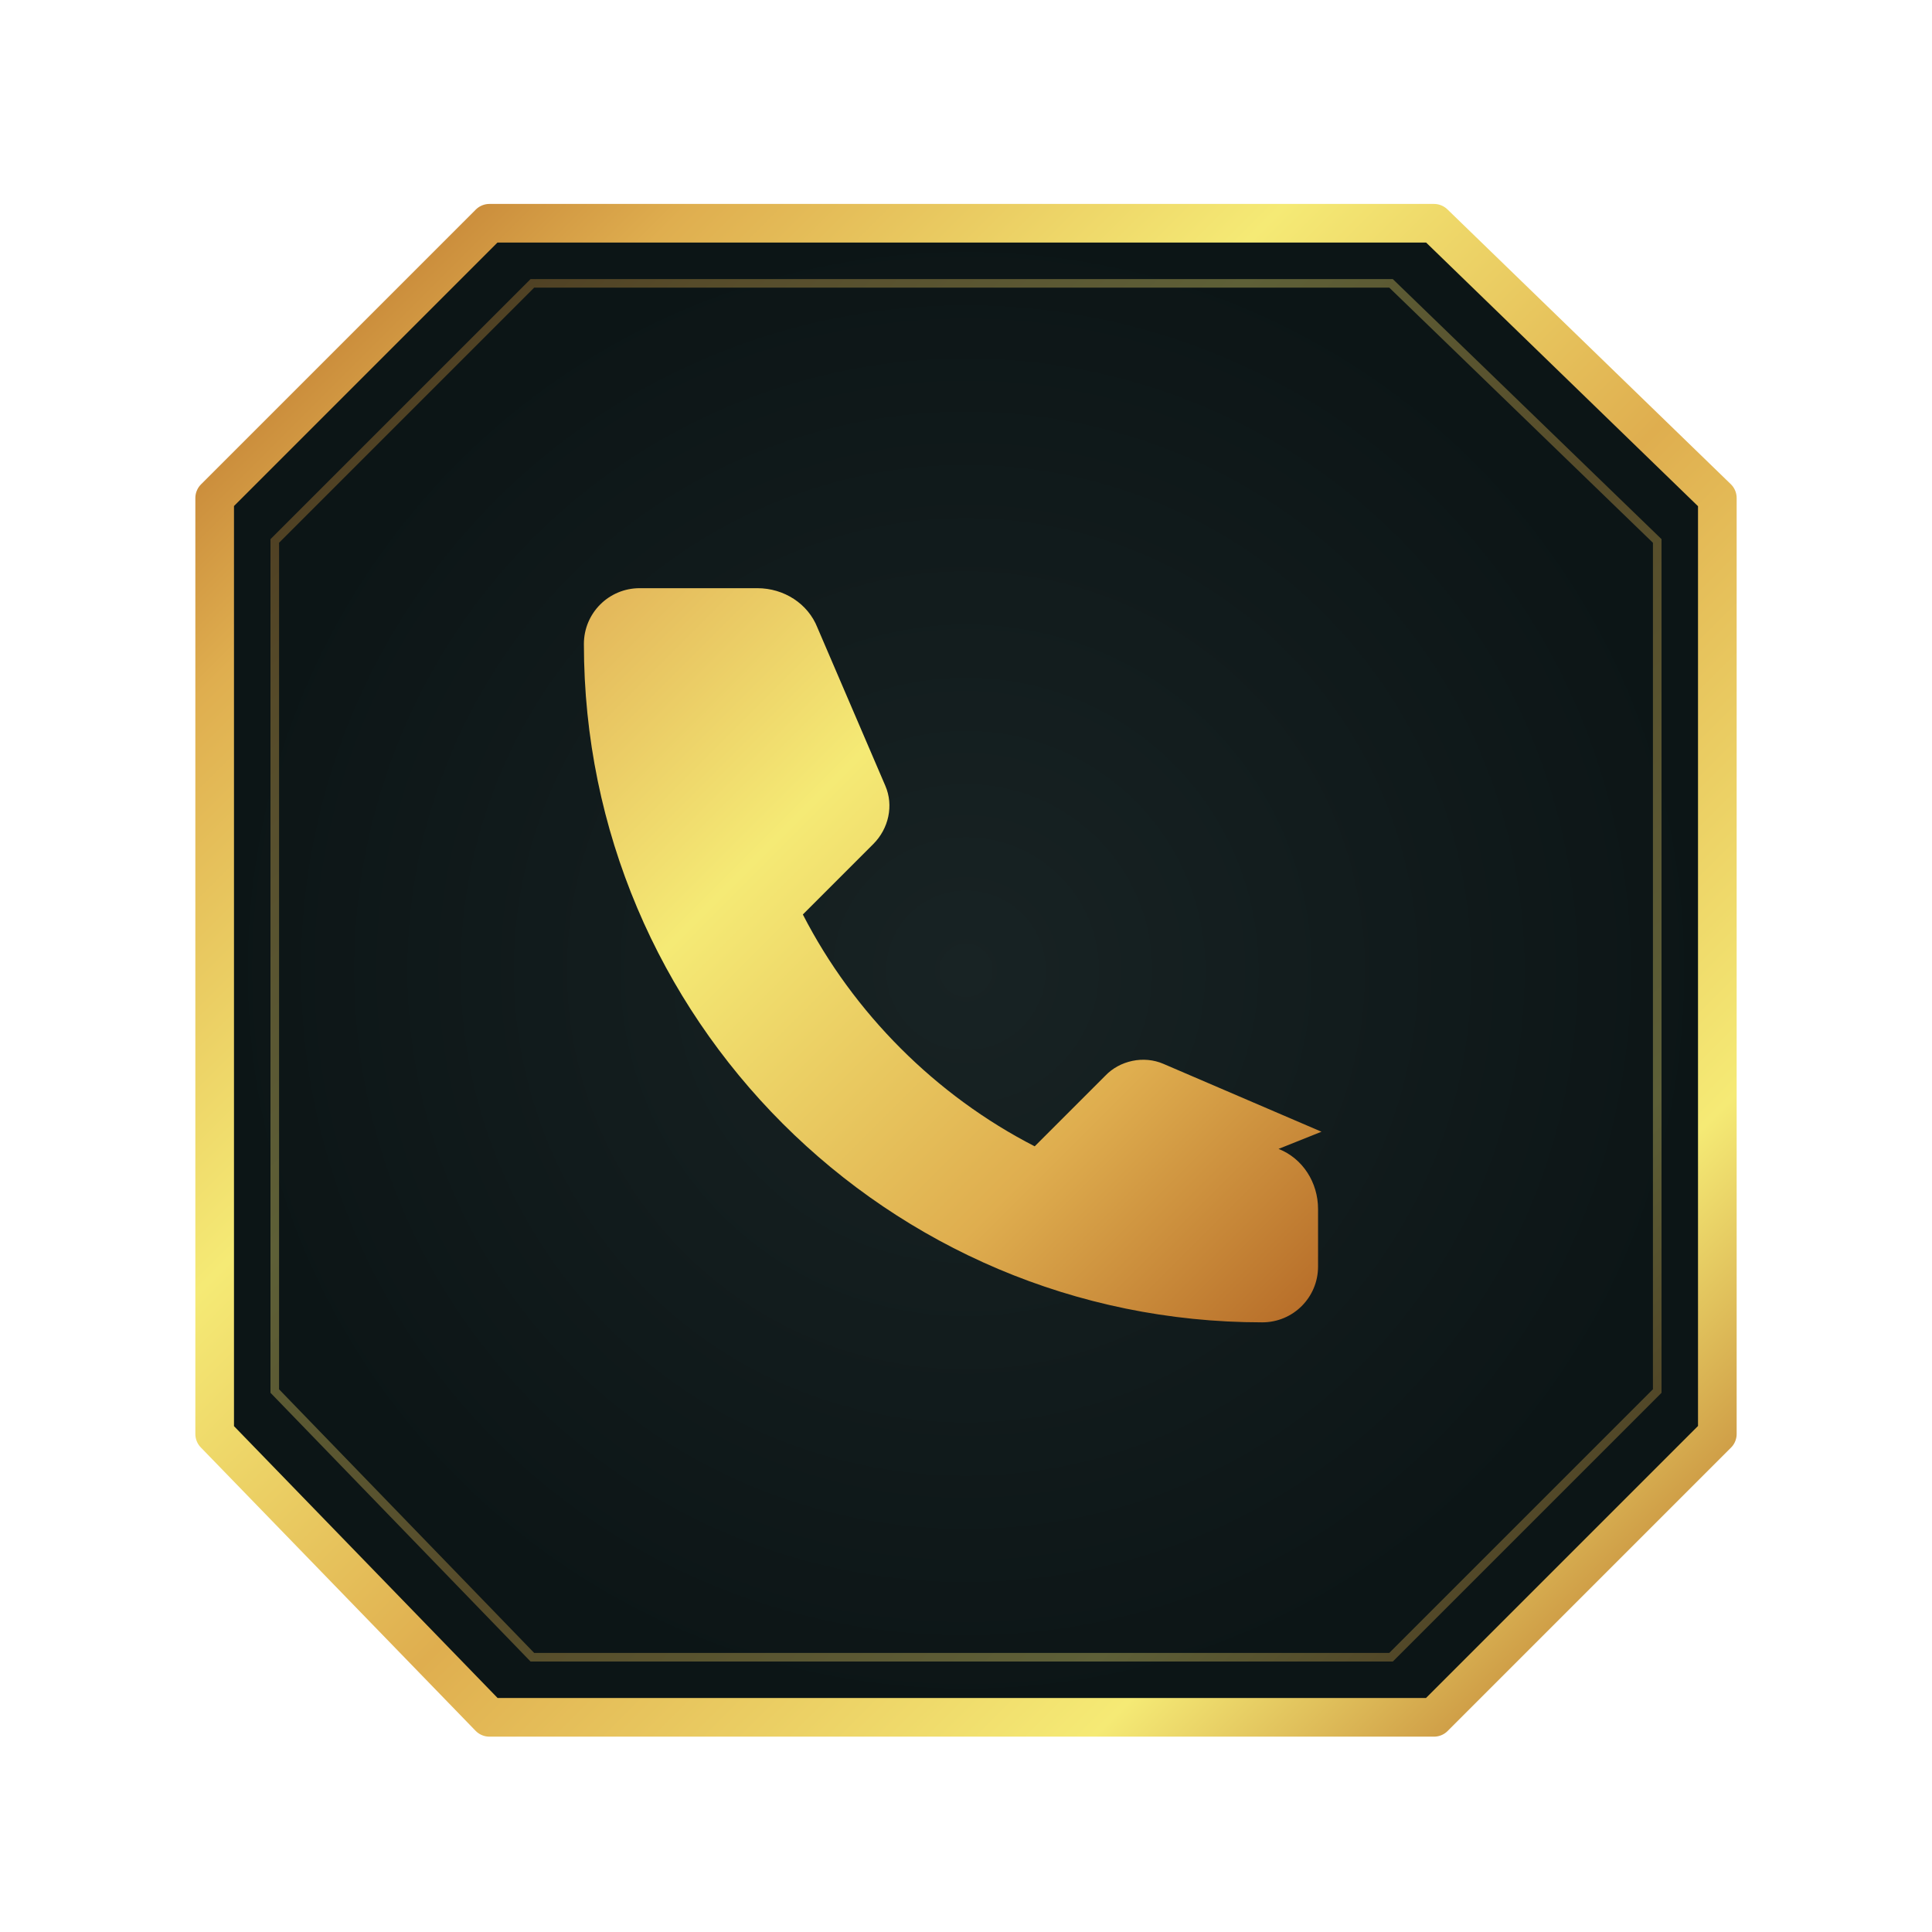
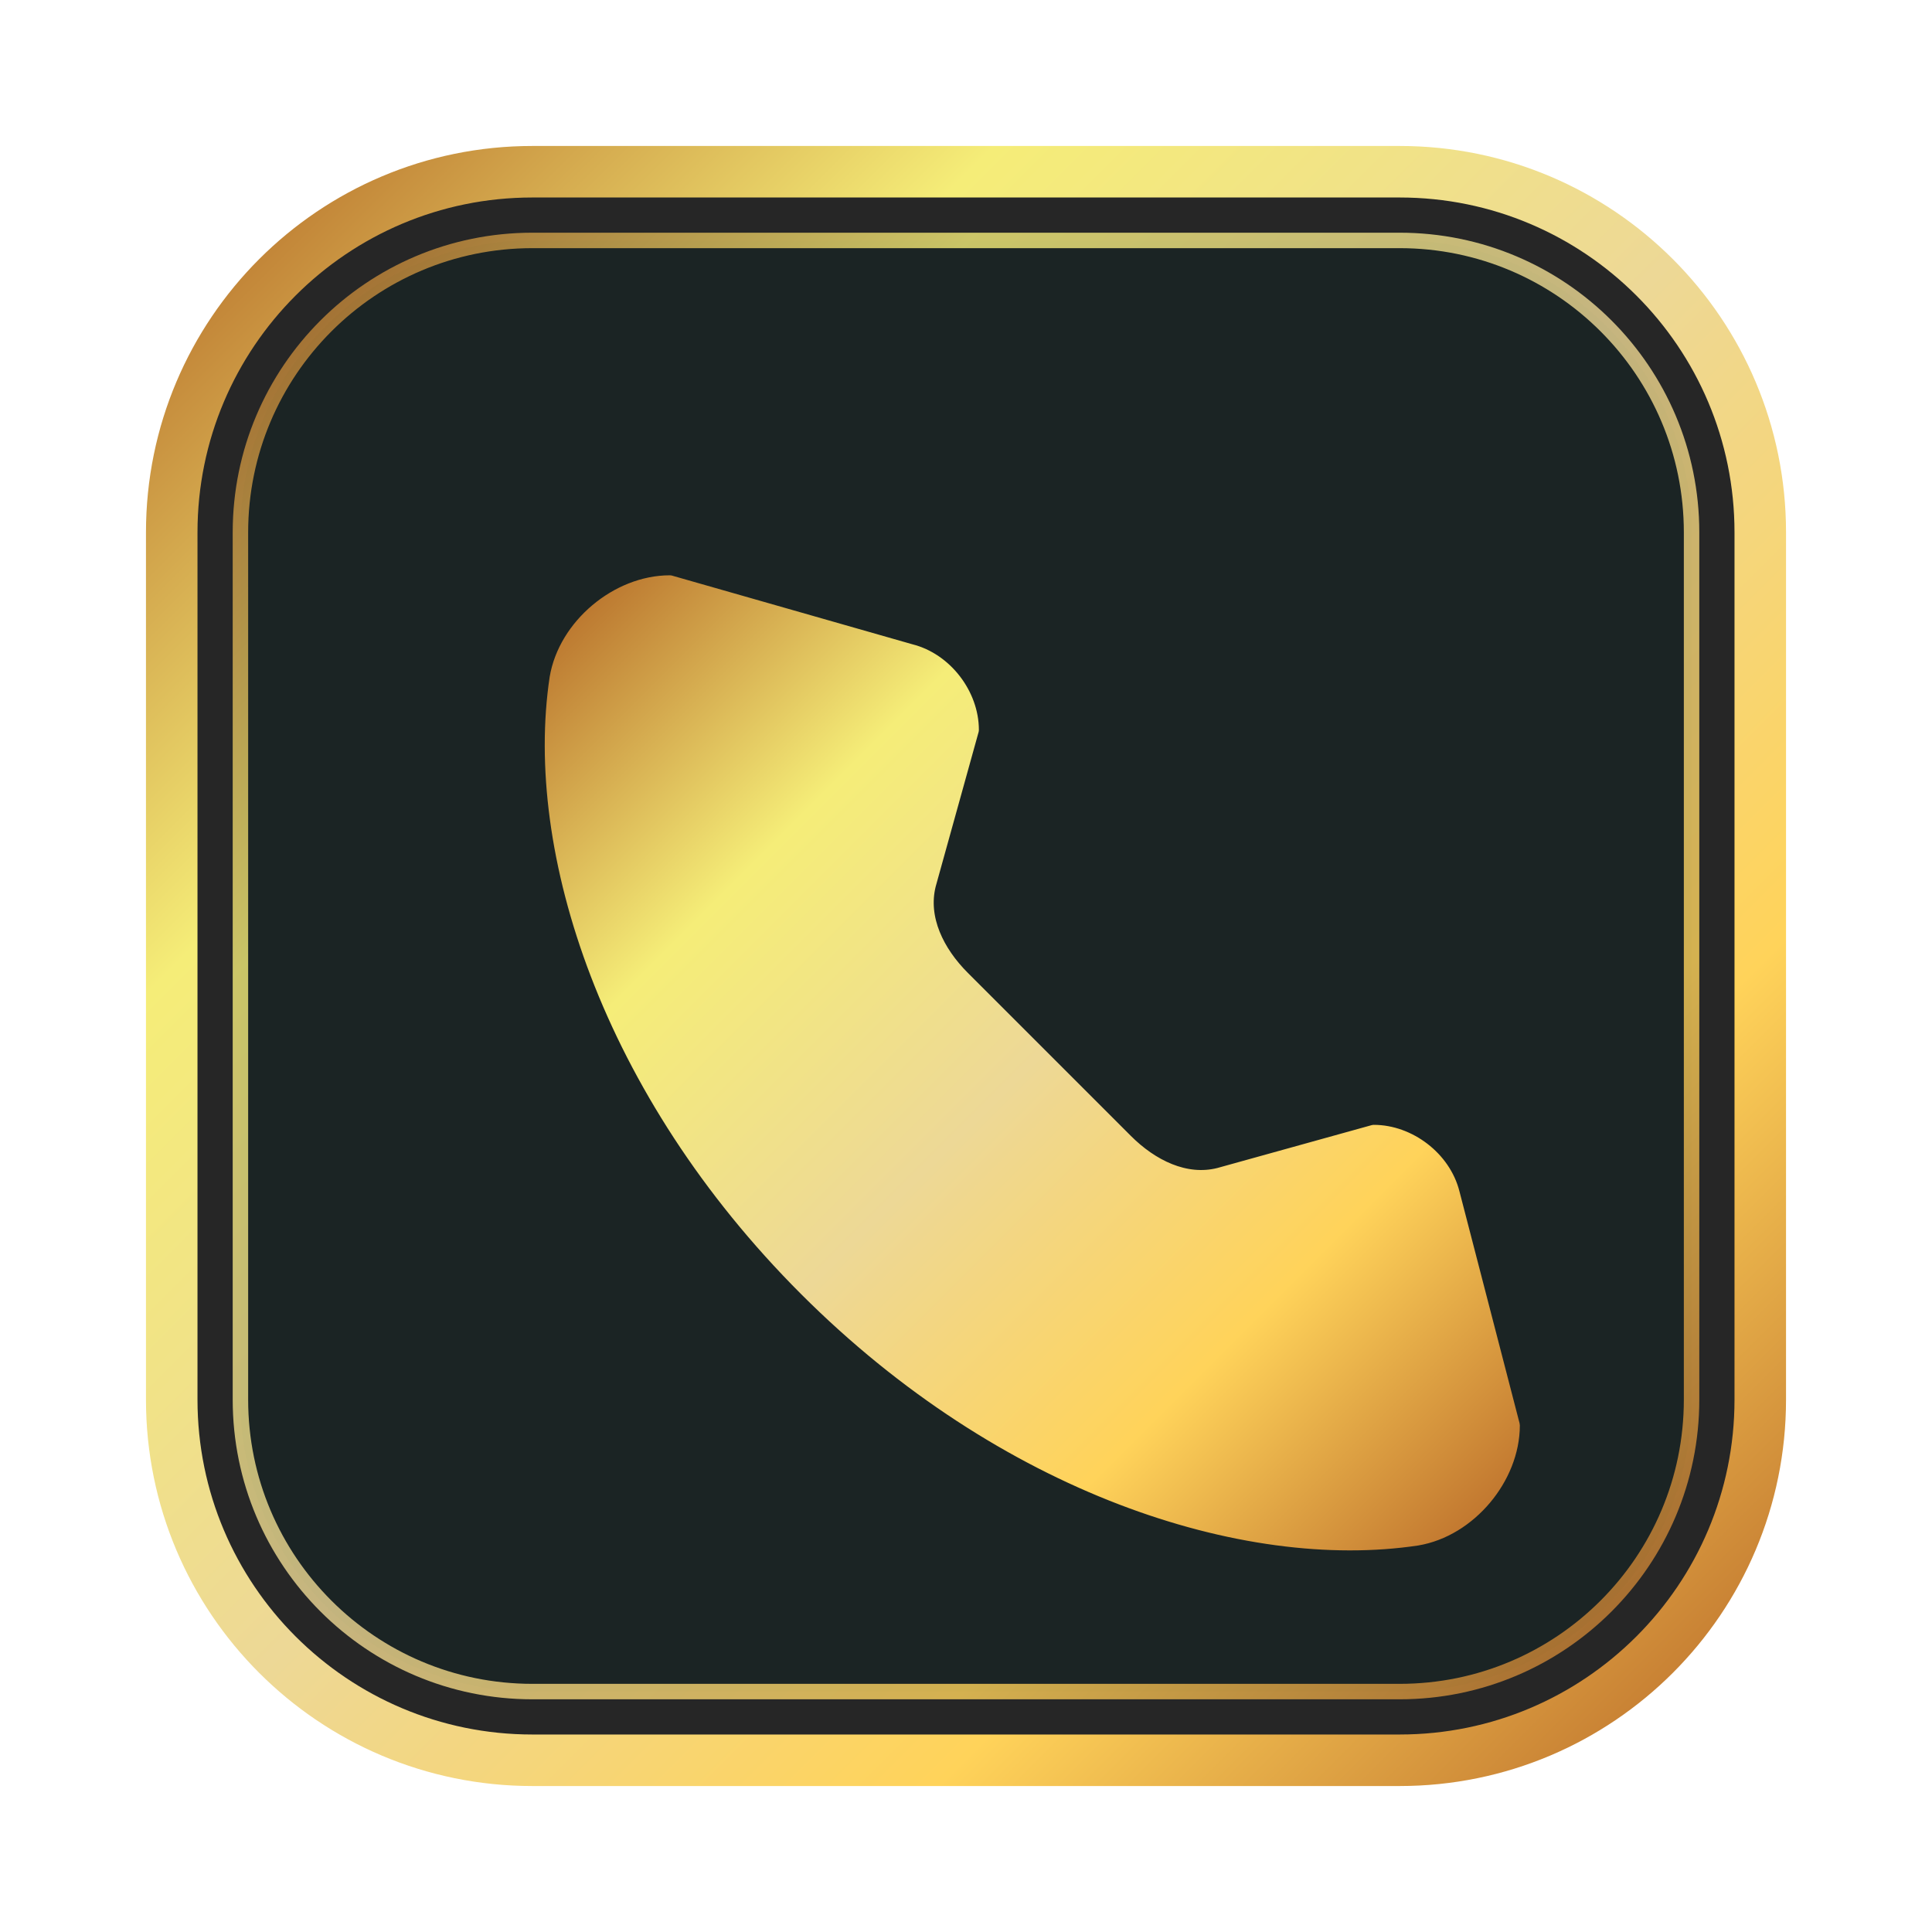
- <svg xmlns="http://www.w3.org/2000/svg" viewBox="0 0 225 225" width="225" height="225">
+ <svg xmlns="http://www.w3.org/2000/svg" viewBox="0 0 225 225" width="225" height="225" preserveAspectRatio="xMidYMid meet">
  <defs>
-     <linearGradient id="goldPhoneBorderGrad" x1="0%" y1="0%" x2="100%" y2="100%">
+     <linearGradient id="goldGradPhone" x1="0%" y1="0%" x2="100%" y2="100%">
      <stop offset="0%" stop-color="#b56a27" />
-       <stop offset="15%" stop-color="#dfae4f" />
-       <stop offset="35%" stop-color="#f5ea75" />
-       <stop offset="55%" stop-color="#dfae4f" />
-       <stop offset="80%" stop-color="#f5ea75" />
-       <stop offset="100%" stop-color="#b56a27" />
+       <stop offset="25%" stop-color="#f5ed78" />
+       <stop offset="50%" stop-color="#edd896" />
+       <stop offset="75%" stop-color="#ffd35a" />
+       <stop offset="100%" stop-color="#ba6c2a" />
    </linearGradient>
-     <linearGradient id="goldPhoneIconGrad" x1="0%" y1="0%" x2="100%" y2="100%">
-       <stop offset="0%" stop-color="#e2b459" />
-       <stop offset="30%" stop-color="#f5ea75" />
-       <stop offset="70%" stop-color="#dfae4f" />
-       <stop offset="100%" stop-color="#b56a27" />
-     </linearGradient>
-     <radialGradient id="phoneCardInnerBg" cx="50%" cy="50%" r="50%">
-       <stop offset="0%" stop-color="#182324" />
-       <stop offset="100%" stop-color="#0c1516" />
-     </radialGradient>
  </defs>
-   <polygon points="167,26 57,26 25,58 25,167 57,200 167,200 200,167 200,58" fill="url(#phoneCardInnerBg)" />
-   <polygon points="167,26 57,26 25,58 25,167 57,200 167,200 200,167 200,58" fill="none" stroke="url(#goldPhoneBorderGrad)" stroke-width="4.5" stroke-linejoin="round" />
-   <polygon points="162,33 62,33 32,63 32,162 62,193 162,193 193,162 193,63" fill="none" stroke="url(#goldPhoneBorderGrad)" stroke-width="1" stroke-opacity="0.35" />
-   <g transform="translate(68, 68)" fill="url(#goldPhoneIconGrad)">
-     <path d="M85.9 63.8l-18.4-7.9c-2.3-1-5.1-.4-6.8 1.4L52.5 65.5C41 59.6 31.4 50 25.5 38.5l8.2-8.2c1.8-1.8 2.4-4.5 1.4-6.8L27.2 5.1C26.1 2.3 23.3.5 20.2.5H6.5C2.9.5 0 3.4 0 7c0 43.6 35.4 79 79 79 3.6 0 6.5-2.9 6.5-6.5V72.8c0-3.1-1.8-5.9-4.6-7l5-2z" />
-   </g>
+   <rect x="20" y="20" width="185" height="185" rx="42" fill="#262626" stroke="url(#goldGradPhone)" stroke-width="6" />
+   <rect x="28" y="28" width="169" height="169" rx="34" fill="#1b2424" stroke="url(#goldGradPhone)" stroke-width="1.8" stroke-opacity="0.8" />
+   <path d="M78 68 C72 68 66 73 65 79 C62 99 71 127 94 150 C117 173 145 182 165 179 C171 178 176 172 176 166 L169 139 C168 135 164 132 160 132 L142 137 C138 138 134 136 131 133 L112 114 C109 111 107 107 108 103 L113 85 C113 81 110 77 106 76 L78 68 Z" fill="url(#goldGradPhone)" stroke="url(#goldGradPhone)" stroke-width="2" stroke-linecap="round" stroke-linejoin="round" />
</svg>
